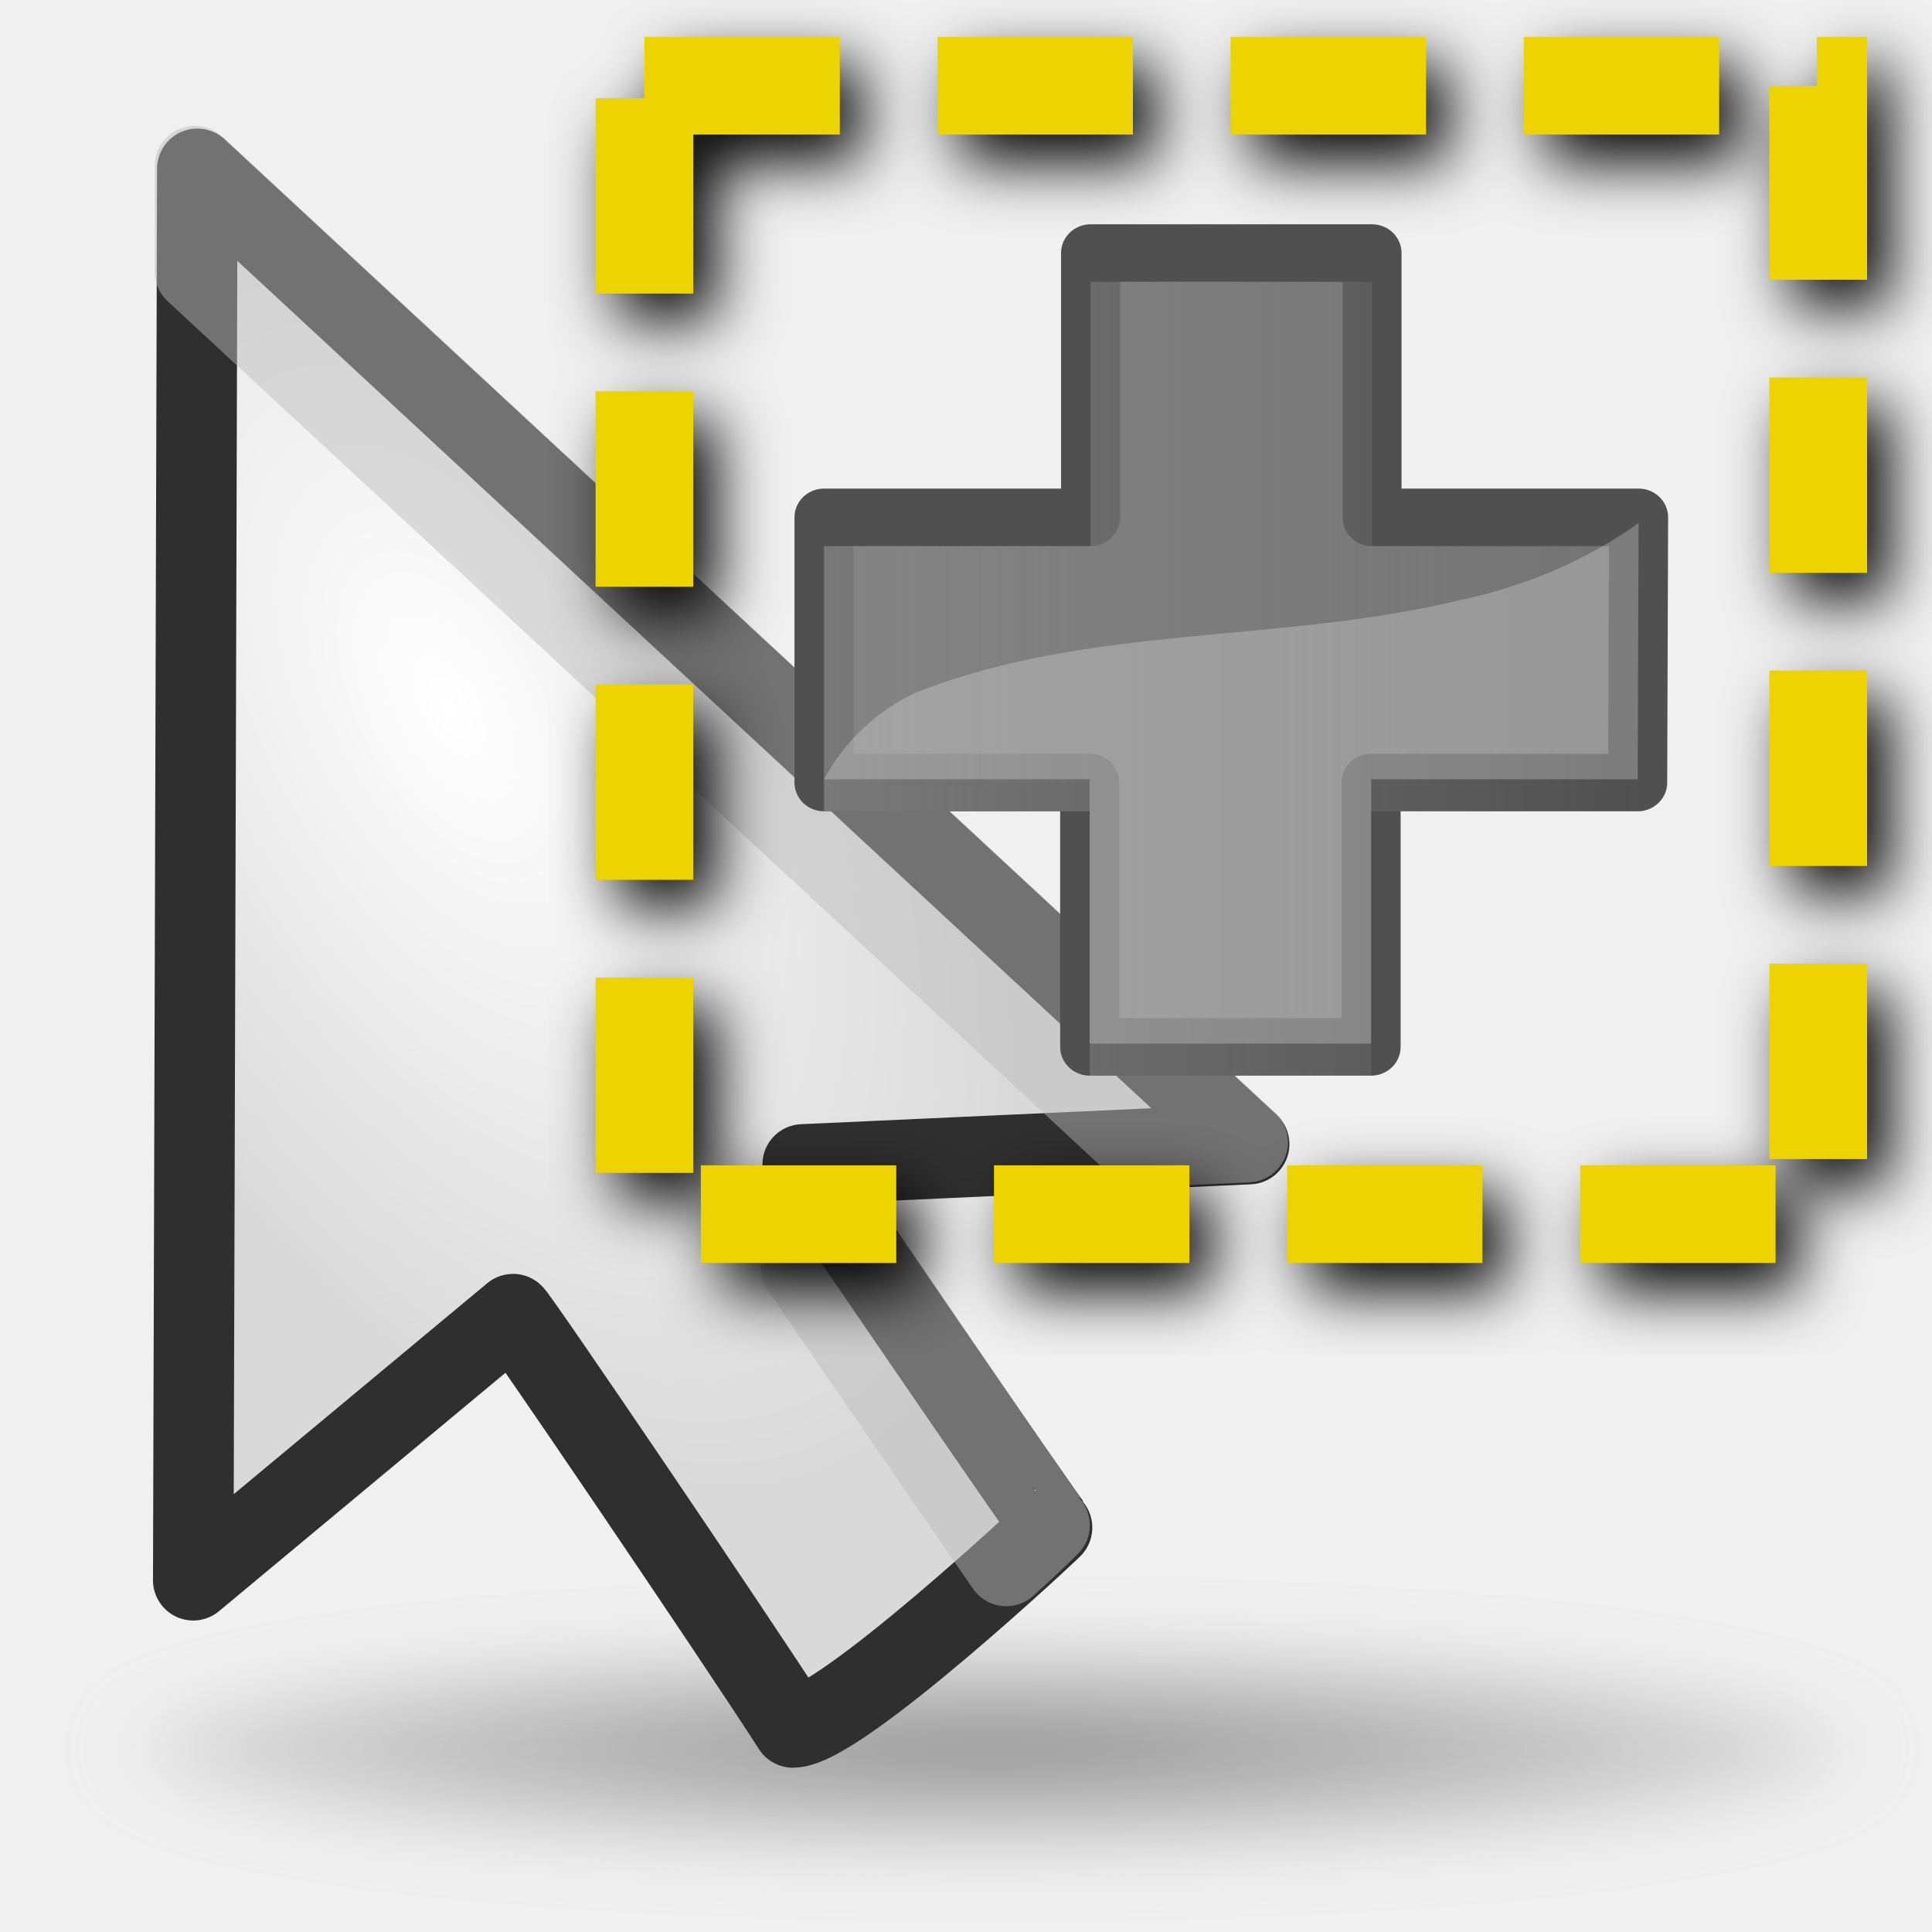
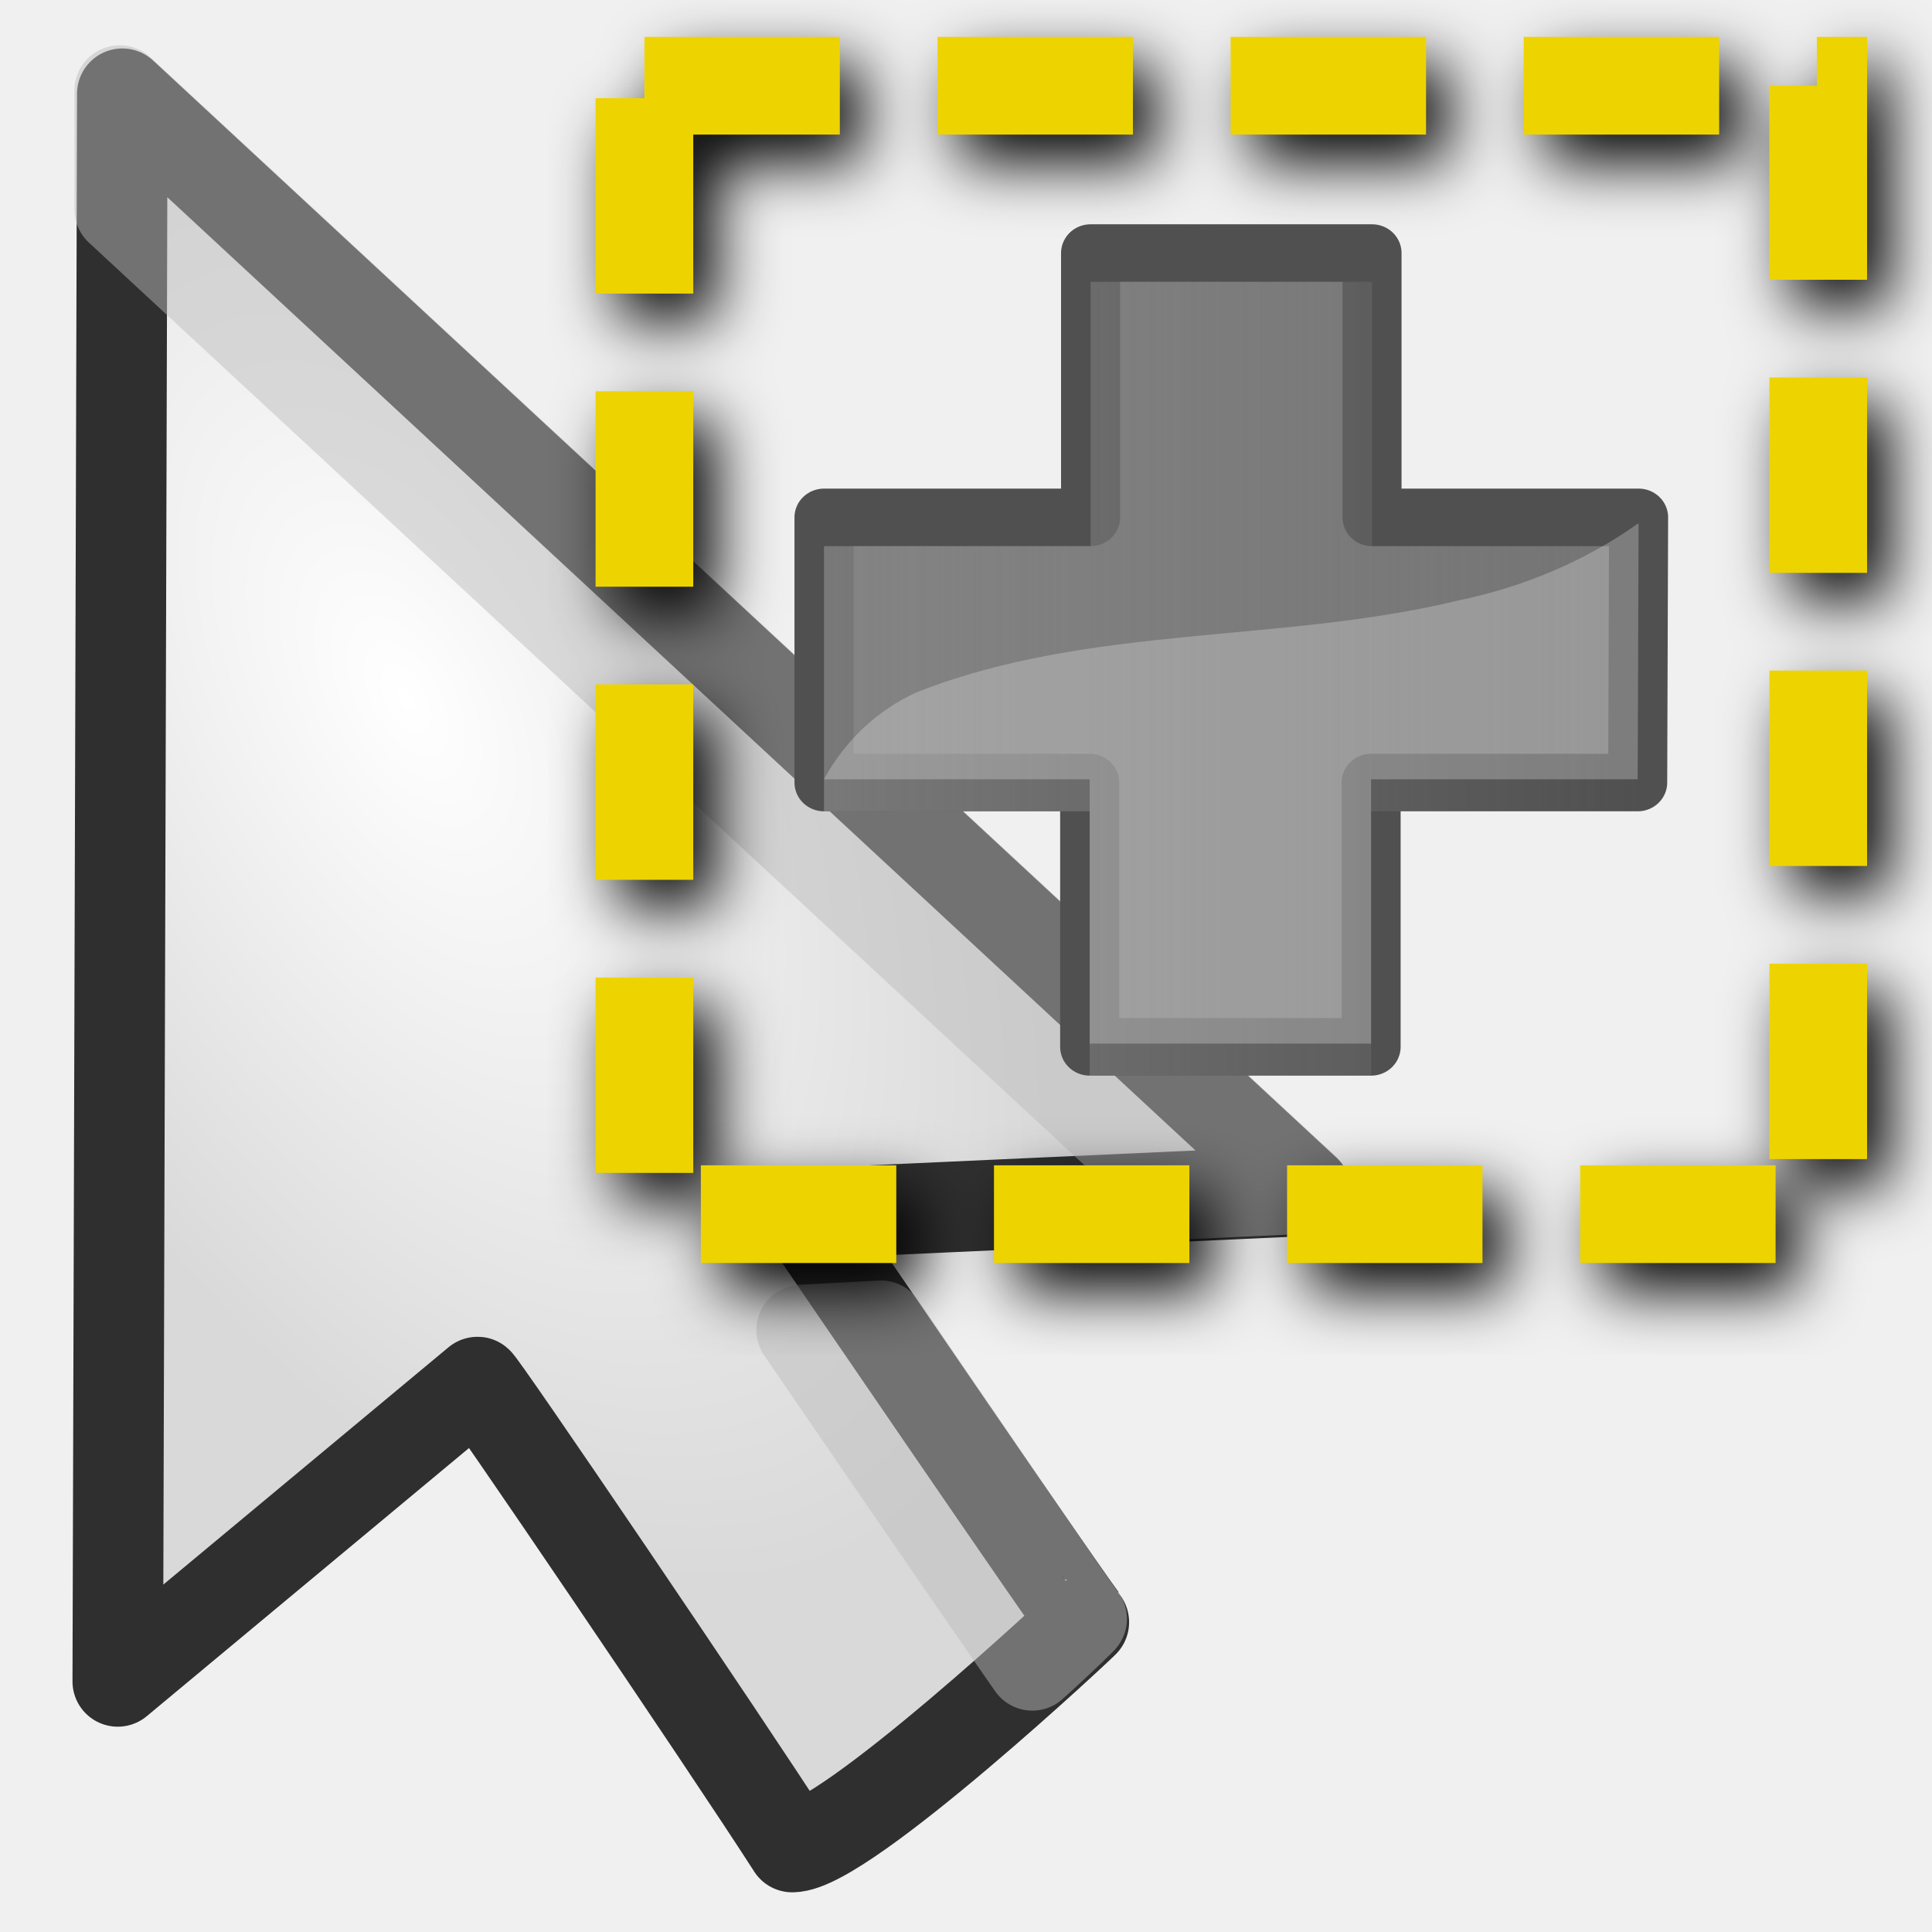
<svg xmlns="http://www.w3.org/2000/svg" xmlns:xlink="http://www.w3.org/1999/xlink" width="48" height="48" id="svg2" version="1.0" enable-background="new">
  <defs id="defs4">
    <linearGradient id="linearGradient4101">
      <stop id="stop4103" offset="0" style="stop-color:#6a6a6a;stop-opacity:1;" />
      <stop id="stop4105" offset="1" style="stop-color:#b9b9b9;stop-opacity:0;" />
    </linearGradient>
    <linearGradient id="linearGradient3975">
      <stop id="stop3977" offset="0" style="stop-color:#666666;stop-opacity:1;" />
      <stop id="stop3979" offset="1" style="stop-color:#ffffff;stop-opacity:1;" />
    </linearGradient>
    <linearGradient id="linearGradient3621">
      <stop id="stop3623" offset="0" style="stop-color:#ffffff;stop-opacity:1;" />
      <stop id="stop3625" offset="1" style="stop-color:#dddddd;stop-opacity:1;" />
    </linearGradient>
    <linearGradient id="linearGradient3615">
      <stop style="stop-color:#ffffff;stop-opacity:1;" offset="0" id="stop3617" />
      <stop style="stop-color:#000000;stop-opacity:1;" offset="1" id="stop3619" />
    </linearGradient>
    <linearGradient id="linearGradient3597">
      <stop id="stop3599" offset="0" style="stop-color:#2f2f2f;stop-opacity:1;" />
      <stop id="stop3601" offset="1" style="stop-color:#c7c7c7;stop-opacity:1;" />
    </linearGradient>
    <linearGradient id="linearGradient3573">
      <stop style="stop-color:#ffffff;stop-opacity:1;" offset="0" id="stop3575" />
      <stop style="stop-color:#dddddd;stop-opacity:1;" offset="1" id="stop3577" />
    </linearGradient>
    <linearGradient id="linearGradient3543">
      <stop id="stop3545" offset="0" style="stop-color:#ffffff;stop-opacity:1;" />
      <stop id="stop3547" offset="1" style="stop-color:#d9d9d9;stop-opacity:1;" />
    </linearGradient>
    <linearGradient id="linearGradient3159">
      <stop id="stop3161" offset="0" style="stop-color:#ffffff;stop-opacity:1;" />
      <stop id="stop3163" offset="1" style="stop-color:#4c4c4c;stop-opacity:1;" />
    </linearGradient>
-     <filter height="1.786" y="-0.393" width="1.125" x="-0.063" id="filter3693">
-       <feGaussianBlur id="feGaussianBlur3695" stdDeviation="0.818" />
-     </filter>
-     <radialGradient r="15.688" fy="42.625" fx="19.188" cy="42.625" cx="19.188" gradientTransform="matrix(1,0,0,0.1593625,0,35.83217)" gradientUnits="userSpaceOnUse" id="radialGradient4164-483" xlink:href="#linearGradient3597-738" />
    <linearGradient id="linearGradient3597-738">
      <stop id="stop2457" offset="0" style="stop-color:#2f2f2f;stop-opacity:1;" />
      <stop id="stop2459" offset="1" style="stop-color:#c7c7c7;stop-opacity:1;" />
    </linearGradient>
-     <radialGradient r="14.117" fy="24.243" fx="19.509" cy="24.243" cx="19.509" gradientTransform="matrix(0.708106,-0.3768867,0.7104127,1.334747,-19.86818,-7.448448)" gradientUnits="userSpaceOnUse" id="radialGradient4161-819" xlink:href="#linearGradient3543-534" />
+     <radialGradient r="14.117" fy="24.243" fx="19.509" cy="24.243" cx="19.509" gradientTransform="matrix(0.796553,-0.4239623,0.7991478,1.501466,-24.82466,-10.76916)" gradientUnits="userSpaceOnUse" id="radialGradient4161-819" xlink:href="#linearGradient3543-534" />
    <linearGradient id="linearGradient3543-534">
      <stop id="stop2463" offset="0" style="stop-color:#ffffff;stop-opacity:1;" />
      <stop id="stop2465" offset="1" style="stop-color:#d9d9d9;stop-opacity:1;" />
    </linearGradient>
    <linearGradient id="linearGradient4186-726">
      <stop id="stop2469" offset="0" style="stop-color:#8b8b8b;stop-opacity:1;" />
      <stop id="stop2471" offset="1" style="stop-color:#8b8b8b;stop-opacity:0;" />
    </linearGradient>
    <filter id="filter3217">
      <feGaussianBlur id="feGaussianBlur3219" stdDeviation="1.023" />
    </filter>
    <linearGradient id="linearGradient2161">
      <stop style="stop-color:#519e07;stop-opacity:1" offset="0" id="stop2163" />
      <stop style="stop-color:#6cc813;stop-opacity:1" offset="1" id="stop2165" />
    </linearGradient>
    <linearGradient id="linearGradient3367">
      <stop id="stop3369" offset="0" style="stop-color:#000000;stop-opacity:1" />
      <stop style="stop-color:#940000;stop-opacity:1;" offset="0.444" id="stop3371" />
      <stop style="stop-color:#dc0808;stop-opacity:1;" offset="1" id="stop3373" />
    </linearGradient>
    <linearGradient id="linearGradient3124">
      <stop style="stop-color:#4e1818;stop-opacity:1;" offset="0" id="stop3126" />
      <stop id="stop3128" offset="0.623" style="stop-color:#940000;stop-opacity:1;" />
      <stop id="stop3130" offset="1" style="stop-color:#dc0808;stop-opacity:1;" />
    </linearGradient>
    <linearGradient id="linearGradient3358">
      <stop style="stop-color:#000000;stop-opacity:1" offset="0" id="stop3360" />
      <stop id="stop3362" offset="0.111" style="stop-color:#940000;stop-opacity:1;" />
      <stop id="stop3364" offset="1" style="stop-color:#dc0808;stop-opacity:1;" />
    </linearGradient>
    <linearGradient id="linearGradient3336">
      <stop style="stop-color:#4e1818;stop-opacity:1;" offset="0" id="stop3338" />
      <stop id="stop3340" offset="0.458" style="stop-color:#940000;stop-opacity:1;" />
      <stop id="stop3342" offset="1" style="stop-color:#dc0808;stop-opacity:1;" />
    </linearGradient>
    <linearGradient id="linearGradient3300">
      <stop id="stop3308" offset="0" style="stop-color:#4e1818;stop-opacity:1;" />
      <stop style="stop-color:#940000;stop-opacity:1;" offset="0.236" id="stop3322" />
      <stop style="stop-color:#dc0808;stop-opacity:1;" offset="1" id="stop3304" />
    </linearGradient>
    <linearGradient id="linearGradient3264">
      <stop id="stop3266" offset="0" style="stop-color:#c9c9c9;stop-opacity:1;" />
      <stop style="stop-color:#f8f8f8;stop-opacity:1;" offset="0.25" id="stop3276" />
      <stop style="stop-color:#e2e2e2;stop-opacity:1;" offset="0.5" id="stop3272" />
      <stop id="stop3274" offset="0.75" style="stop-color:#b0b0b0;stop-opacity:1;" />
      <stop id="stop3268" offset="1" style="stop-color:#c9c9c9;stop-opacity:1;" />
    </linearGradient>
    <marker style="overflow:visible" id="Arrow2Sstart" refX="0" refY="0" orient="auto">
      <path transform="matrix(0.3,0,0,0.3,-0.69,0)" d="M 8.719,4.034 L -2.207,0.016 L 8.719,-4.002 C 6.973,-1.63 6.983,1.616 8.719,4.034 z" style="font-size:12px;fill-rule:evenodd;stroke-width:0.625;stroke-linejoin:round" id="path3703" />
    </marker>
    <marker orient="auto" refY="0" refX="0" id="RazorWire">
       style="overflow:visible"&gt;
      <path d="M 0.023,-0.74 L 0.023,0.697 L -7.759,3.01 L 10.679,3.01 L 3.491,0.697 L 3.491,-0.74 L 10.741,-2.896 L -7.727,-2.896 L 0.023,-0.74 z" style="fill:#808080;fill-opacity:1;fill-rule:evenodd;stroke:#000000;stroke-width:0.1pt" transform="scale(0.8,0.8)" id="path3906" />
    </marker>
    <marker style="overflow:visible" id="Arrow1Send" refX="0" refY="0" orient="auto">
      <path transform="matrix(-0.2,0,0,-0.2,-1.2,0)" style="fill-rule:evenodd;stroke:#000000;stroke-width:1pt;marker-start:none" d="M 0,0 L 5,-5 L -12.5,0 L 5,5 L 0,0 z" id="path3688" />
    </marker>
    <linearGradient id="linearGradient3199">
      <stop id="stop3201" offset="0" style="stop-color:#868686;stop-opacity:1;" />
      <stop id="stop3203" offset="1" style="stop-color:#ffffff;stop-opacity:1;" />
    </linearGradient>
    <marker style="overflow:visible" id="marker2700" refX="0" refY="0" orient="auto">
      <path transform="matrix(0.3,0,0,0.3,-0.69,0)" d="M 8.719,4.034 L -2.207,0.016 L 8.719,-4.002 C 6.973,-1.63 6.983,1.616 8.719,4.034 z" style="font-size:12px;fill-rule:evenodd;stroke-width:0.625;stroke-linejoin:round" id="path2702" />
    </marker>
    <marker orient="auto" refY="0" refX="0" id="marker2696">
       style="overflow:visible"&gt;
      <path d="M 0.023,-0.74 L 0.023,0.697 L -7.759,3.01 L 10.679,3.01 L 3.491,0.697 L 3.491,-0.74 L 10.741,-2.896 L -7.727,-2.896 L 0.023,-0.74 z" style="fill:#808080;fill-opacity:1;fill-rule:evenodd;stroke:#000000;stroke-width:0.1pt" transform="scale(0.8,0.8)" id="path2698" />
    </marker>
    <marker style="overflow:visible" id="marker2692" refX="0" refY="0" orient="auto">
      <path transform="matrix(-0.2,0,0,-0.2,-1.2,0)" style="fill-rule:evenodd;stroke:#000000;stroke-width:1pt;marker-start:none" d="M 0,0 L 5,-5 L -12.5,0 L 5,5 L 0,0 z" id="path2694" />
    </marker>
    <marker style="overflow:visible" id="marker2660" refX="0" refY="0" orient="auto">
      <path transform="matrix(0.3,0,0,0.3,-0.69,0)" d="M 8.719,4.034 L -2.207,0.016 L 8.719,-4.002 C 6.973,-1.63 6.983,1.616 8.719,4.034 z" style="font-size:12px;fill-rule:evenodd;stroke-width:0.625;stroke-linejoin:round" id="path2662" />
    </marker>
    <marker orient="auto" refY="0" refX="0" id="marker2656">
       style="overflow:visible"&gt;
      <path d="M 0.023,-0.74 L 0.023,0.697 L -7.759,3.01 L 10.679,3.01 L 3.491,0.697 L 3.491,-0.74 L 10.741,-2.896 L -7.727,-2.896 L 0.023,-0.74 z" style="fill:#808080;fill-opacity:1;fill-rule:evenodd;stroke:#000000;stroke-width:0.1pt" transform="scale(0.8,0.8)" id="path2658" />
    </marker>
    <marker style="overflow:visible" id="marker2652" refX="0" refY="0" orient="auto">
      <path transform="matrix(-0.2,0,0,-0.2,-1.2,0)" style="fill-rule:evenodd;stroke:#000000;stroke-width:1pt;marker-start:none" d="M 0,0 L 5,-5 L -12.5,0 L 5,5 L 0,0 z" id="path2654" />
    </marker>
    <linearGradient xlink:href="#linearGradient3199" id="linearGradient2707" gradientUnits="userSpaceOnUse" x1="-482.456" y1="473.164" x2="-361.587" y2="473.164" />
    <linearGradient xlink:href="#linearGradient3199" id="linearGradient2709" gradientUnits="userSpaceOnUse" x1="313.025" y1="84.768" x2="446.751" y2="84.768" />
    <linearGradient xlink:href="#linearGradient3199" id="linearGradient2711" gradientUnits="userSpaceOnUse" x1="-364.763" y1="471.947" x2="-243.894" y2="471.947" />
    <linearGradient xlink:href="#linearGradient3199" id="linearGradient2713" gradientUnits="userSpaceOnUse" x1="-196.229" y1="441.063" x2="46.901" y2="441.063" />
    <linearGradient xlink:href="#linearGradient3199" id="linearGradient2715" gradientUnits="userSpaceOnUse" x1="-482.463" y1="403.972" x2="-361.594" y2="403.972" />
    <linearGradient xlink:href="#linearGradient3199" id="linearGradient2717" gradientUnits="userSpaceOnUse" x1="312.866" y1="11.617" x2="446.592" y2="11.617" />
    <linearGradient xlink:href="#linearGradient3199" id="linearGradient2719" gradientUnits="userSpaceOnUse" x1="-367.112" y1="404.158" x2="-246.243" y2="404.158" />
    <linearGradient gradientTransform="translate(-72.30195,-33.50217)" gradientUnits="userSpaceOnUse" y2="18.332" x2="45.44" y1="18.332" x1="17.846" id="linearGradient4192-619-0" xlink:href="#linearGradient4186-726" />
  </defs>
  <g id="layer1">
-     <ellipse transform="matrix(1.335216,0,0,1,-0.9597213,0.8229303)" id="path3651" style="opacity:0.498;fill:url(#radialGradient4164-483);fill-opacity:1;fill-rule:evenodd;stroke:none;stroke-width:2;stroke-linecap:butt;stroke-linejoin:round;stroke-miterlimit:4;stroke-dasharray:none;stroke-dashoffset:0;stroke-opacity:1;filter:url(#filter3693)" cx="19.188" cy="42.625" rx="15.688" ry="2.5" />
-     <path id="path2383" d="M 19.698,42.918 C 20.854,42.916 26.194,37.92 26.149,37.94 C 26.105,37.961 19.943,28.93 19.943,28.93 L 31.035,28.425 L 4.902,4.195 L 4.801,39.261 L 12.745,32.65 C 12.729,32.525 18.262,40.681 19.698,42.918 z" style="fill:url(#radialGradient4161-819);fill-opacity:1;fill-rule:evenodd;stroke:#2f2f2f;stroke-width:2;stroke-linecap:butt;stroke-linejoin:round;stroke-miterlimit:4;stroke-dasharray:none;stroke-opacity:1" />
-     <path id="path3830" d="M 4.844,4.125 L 4.844,6.75 L 28.312,28.5 L 31,28.375 L 4.844,4.125 z M 21.656,31.406 L 19.906,31.5 C 19.906,31.5 23.498,36.752 25,38.906 C 25.646,38.325 26.107,37.869 26.094,37.875 C 26.062,37.89 23.45,34.03 21.656,31.406 z" style="opacity:0.477;fill:none;fill-opacity:1;fill-rule:evenodd;stroke:#bbbbbb;stroke-width:2;stroke-linecap:butt;stroke-linejoin:round;stroke-miterlimit:4;stroke-dasharray:none;stroke-opacity:1" />
+     <path id="path2383" d="m 19.683,45.889 c 1.3,-0.003 7.308,-5.623 7.257,-5.6 -0.05,0.023 -6.982,-10.136 -6.982,-10.136 L 32.437,29.585 3.039,2.329 2.926,41.774 11.862,34.338 c -0.018,-0.141 6.206,9.034 7.821,11.55 z" style="fill:url(#radialGradient4161-819);fill-opacity:1;fill-rule:evenodd;stroke:#2f2f2f;stroke-width:2.25;stroke-linecap:butt;stroke-linejoin:round;stroke-miterlimit:4;stroke-dasharray:none;stroke-opacity:1" />
+     <path id="path3830" d="m 2.974,2.25 0,2.953 L 29.374,29.669 32.397,29.529 2.974,2.25 Z m 18.912,30.689 -1.969,0.105 c 0,0 4.04,5.908 5.73,8.331 0.726,-0.654 1.245,-1.167 1.23,-1.16 -0.036,0.016 -2.974,-4.325 -4.992,-7.277 z" style="opacity:0.477;fill:none;fill-opacity:1;fill-rule:evenodd;stroke:#bbbbbb;stroke-width:2.25;stroke-linecap:butt;stroke-linejoin:round;stroke-miterlimit:4;stroke-dasharray:none;stroke-opacity:1" />
    <g id="layer1-0" transform="matrix(0.7585603,0,0,0.7585603,12.31846,-2.096631)">
      <rect y="6.465" x="5.581" height="36.959" width="38.445" id="rect3155" style="opacity:1;fill:none;fill-opacity:0.976;stroke:#000000;stroke-width:3.2;stroke-linecap:butt;stroke-linejoin:miter;stroke-miterlimit:4;stroke-dasharray:6.4, 3.2;stroke-dashoffset:0;stroke-opacity:1;filter:url(#filter3217)" />
      <rect y="5.572" x="4.867" height="36.959" width="38.445" id="rect2383" style="opacity:1;fill:none;fill-opacity:0.976;stroke:#edd400;stroke-width:3.2;stroke-linecap:butt;stroke-linejoin:miter;stroke-miterlimit:4;stroke-dasharray:6.4, 3.2;stroke-dashoffset:0;stroke-opacity:1" />
      <g id="g17419" transform="matrix(0.9669164,0,0,0.9422465,63.40318,39.28735)">
        <path style="opacity:1;fill:#747474;fill-opacity:1;fill-rule:evenodd;stroke:#505050;stroke-width:2;stroke-linecap:butt;stroke-linejoin:round;stroke-miterlimit:4;stroke-dasharray:none;stroke-dashoffset:0;stroke-opacity:1" d="m -54.456,-11.561 8.999,0 0,9.188 9.533,0 0,-9.188 9.03,0 0.031,-9.217 -9.03,0 0,-9.188 -9.533,0 0,9.188 -9.03,0 0,9.217 z" id="path3884-8" />
        <path style="opacity:0.69;fill:url(#linearGradient4192-619-0);fill-opacity:1;fill-rule:evenodd;stroke:none;stroke-width:2;stroke-linecap:butt;stroke-linejoin:round;stroke-miterlimit:4;stroke-dasharray:none;stroke-dashoffset:0;stroke-opacity:1" d="m -54.456,-10.561 8.999,0 0,9.188 9.533,0 0,-9.188 9.03,0 0.031,-9.217 -9.03,0 0,-9.188 -9.533,0 0,9.188 -9.03,0 0,9.217 z" id="path3959-6" />
        <path style="opacity:0.254;fill:#ffffff;fill-opacity:1;fill-rule:evenodd;stroke:none;stroke-width:2;stroke-linecap:butt;stroke-linejoin:round;stroke-miterlimit:4;stroke-dashoffset:0;stroke-opacity:1" d="m -26.862,-20.581 c -1.797,1.322 -3.927,2.231 -6.094,2.688 -6.034,1.501 -12.51,0.832 -18.344,3.188 -1.363,0.624 -2.464,1.718 -3.156,3.031 l 9,0 0,9.187 9.531,0 0,-9.187 9.031,0 0.031,-8.906 z" id="rect4113-3" />
      </g>
    </g>
  </g>
  <g id="layer2" />
</svg>
